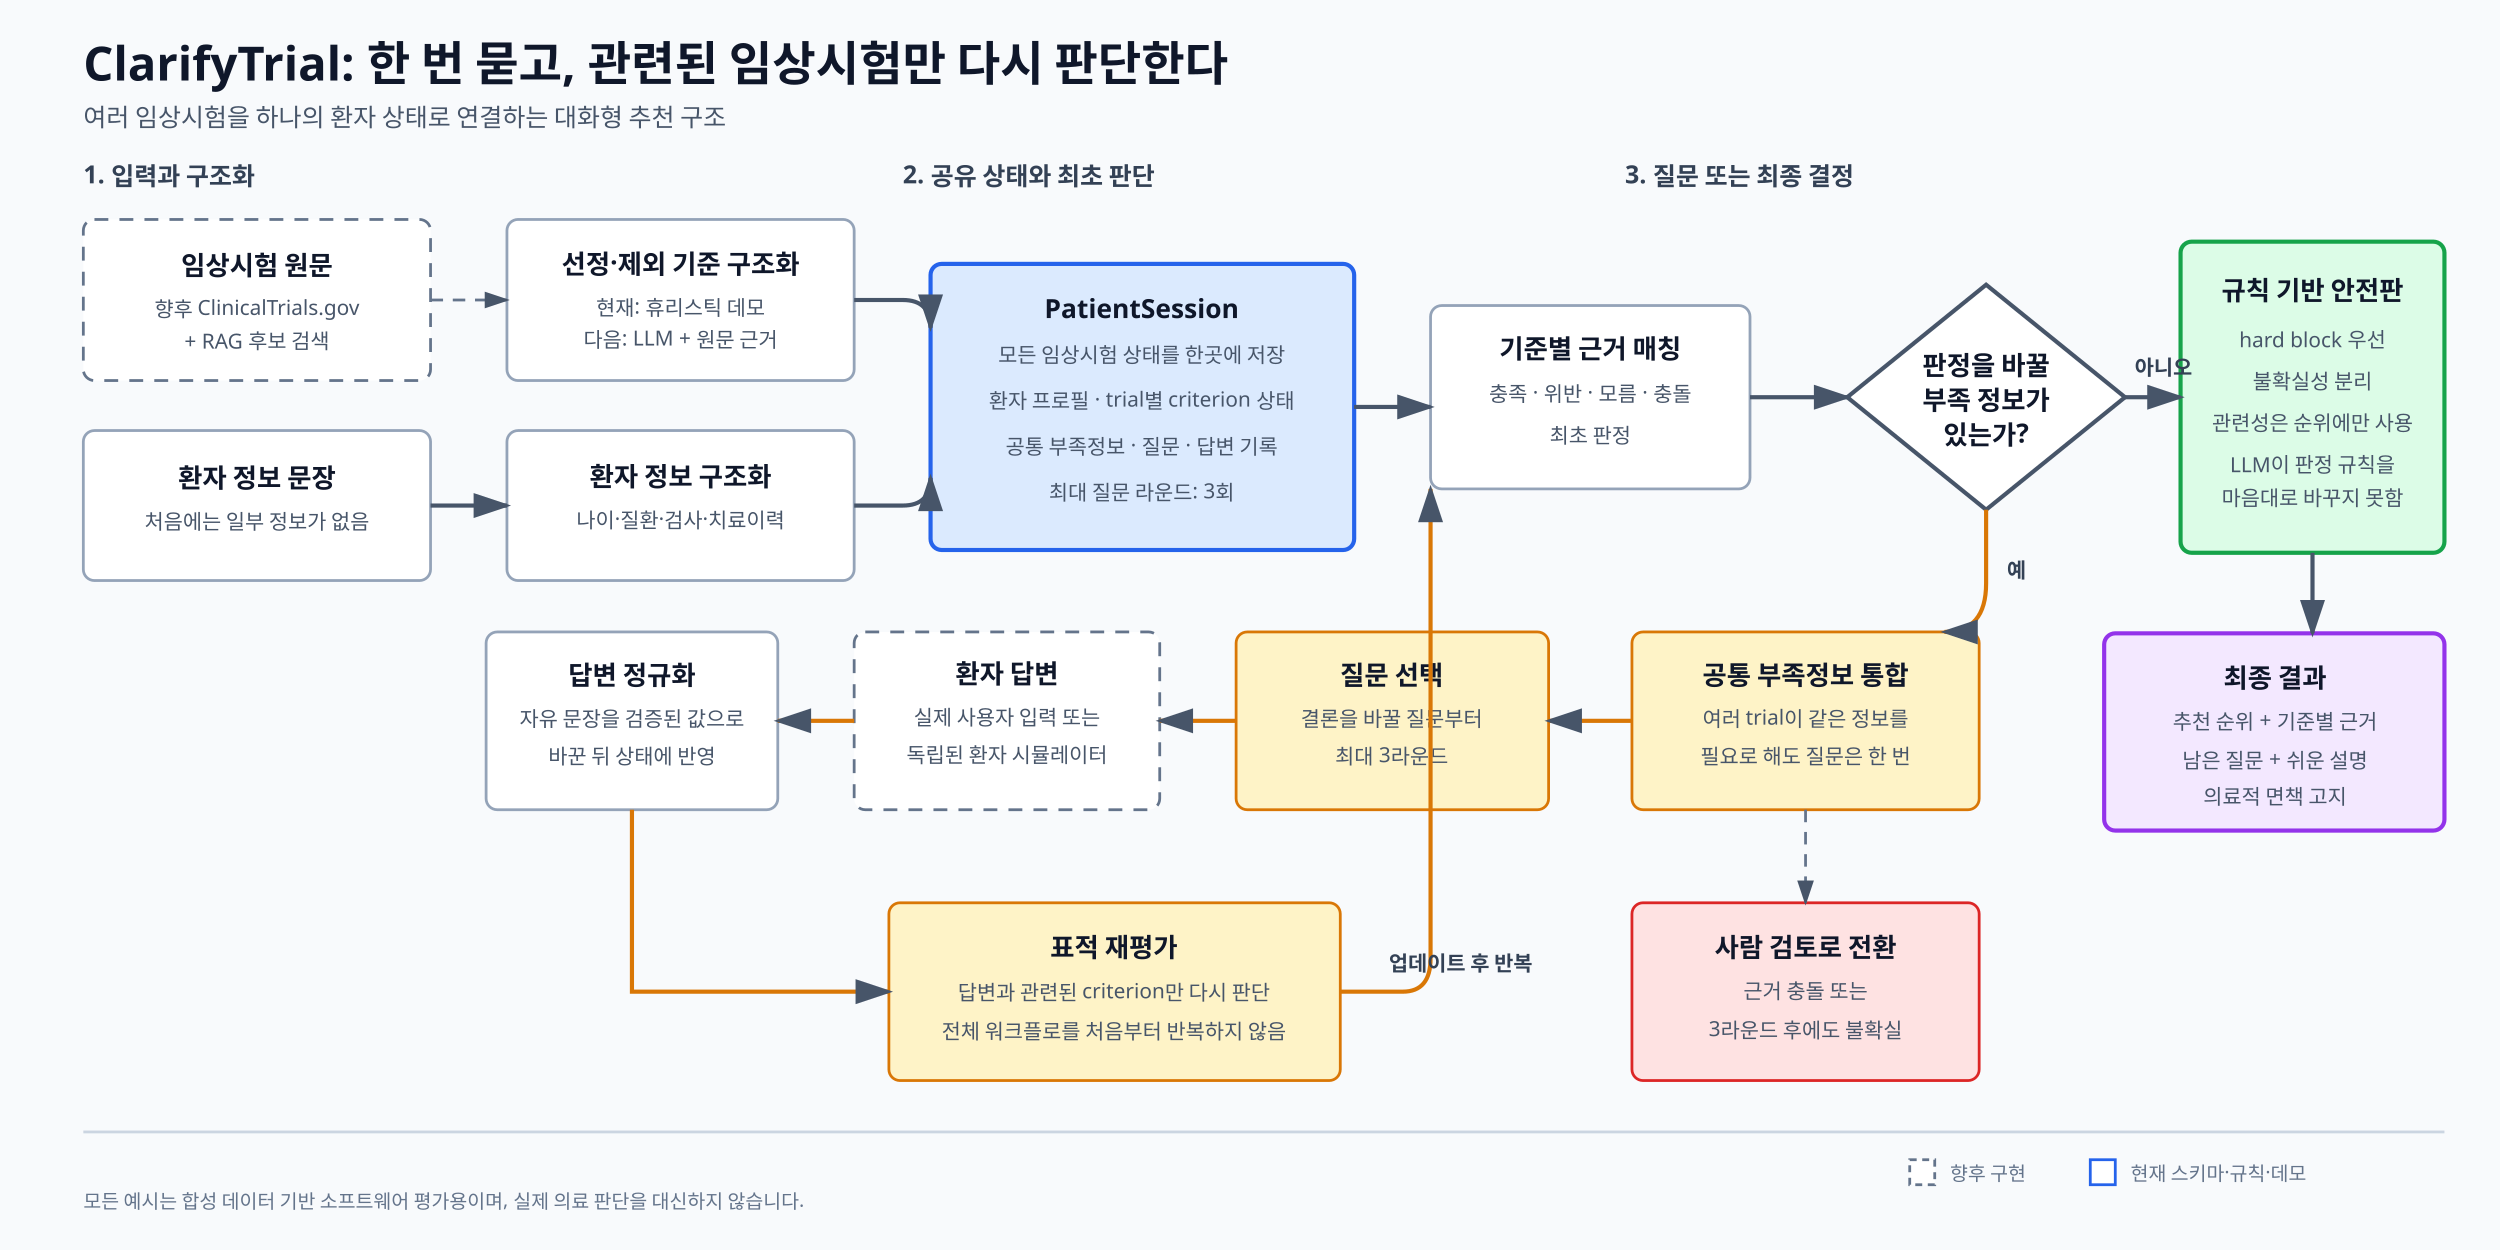
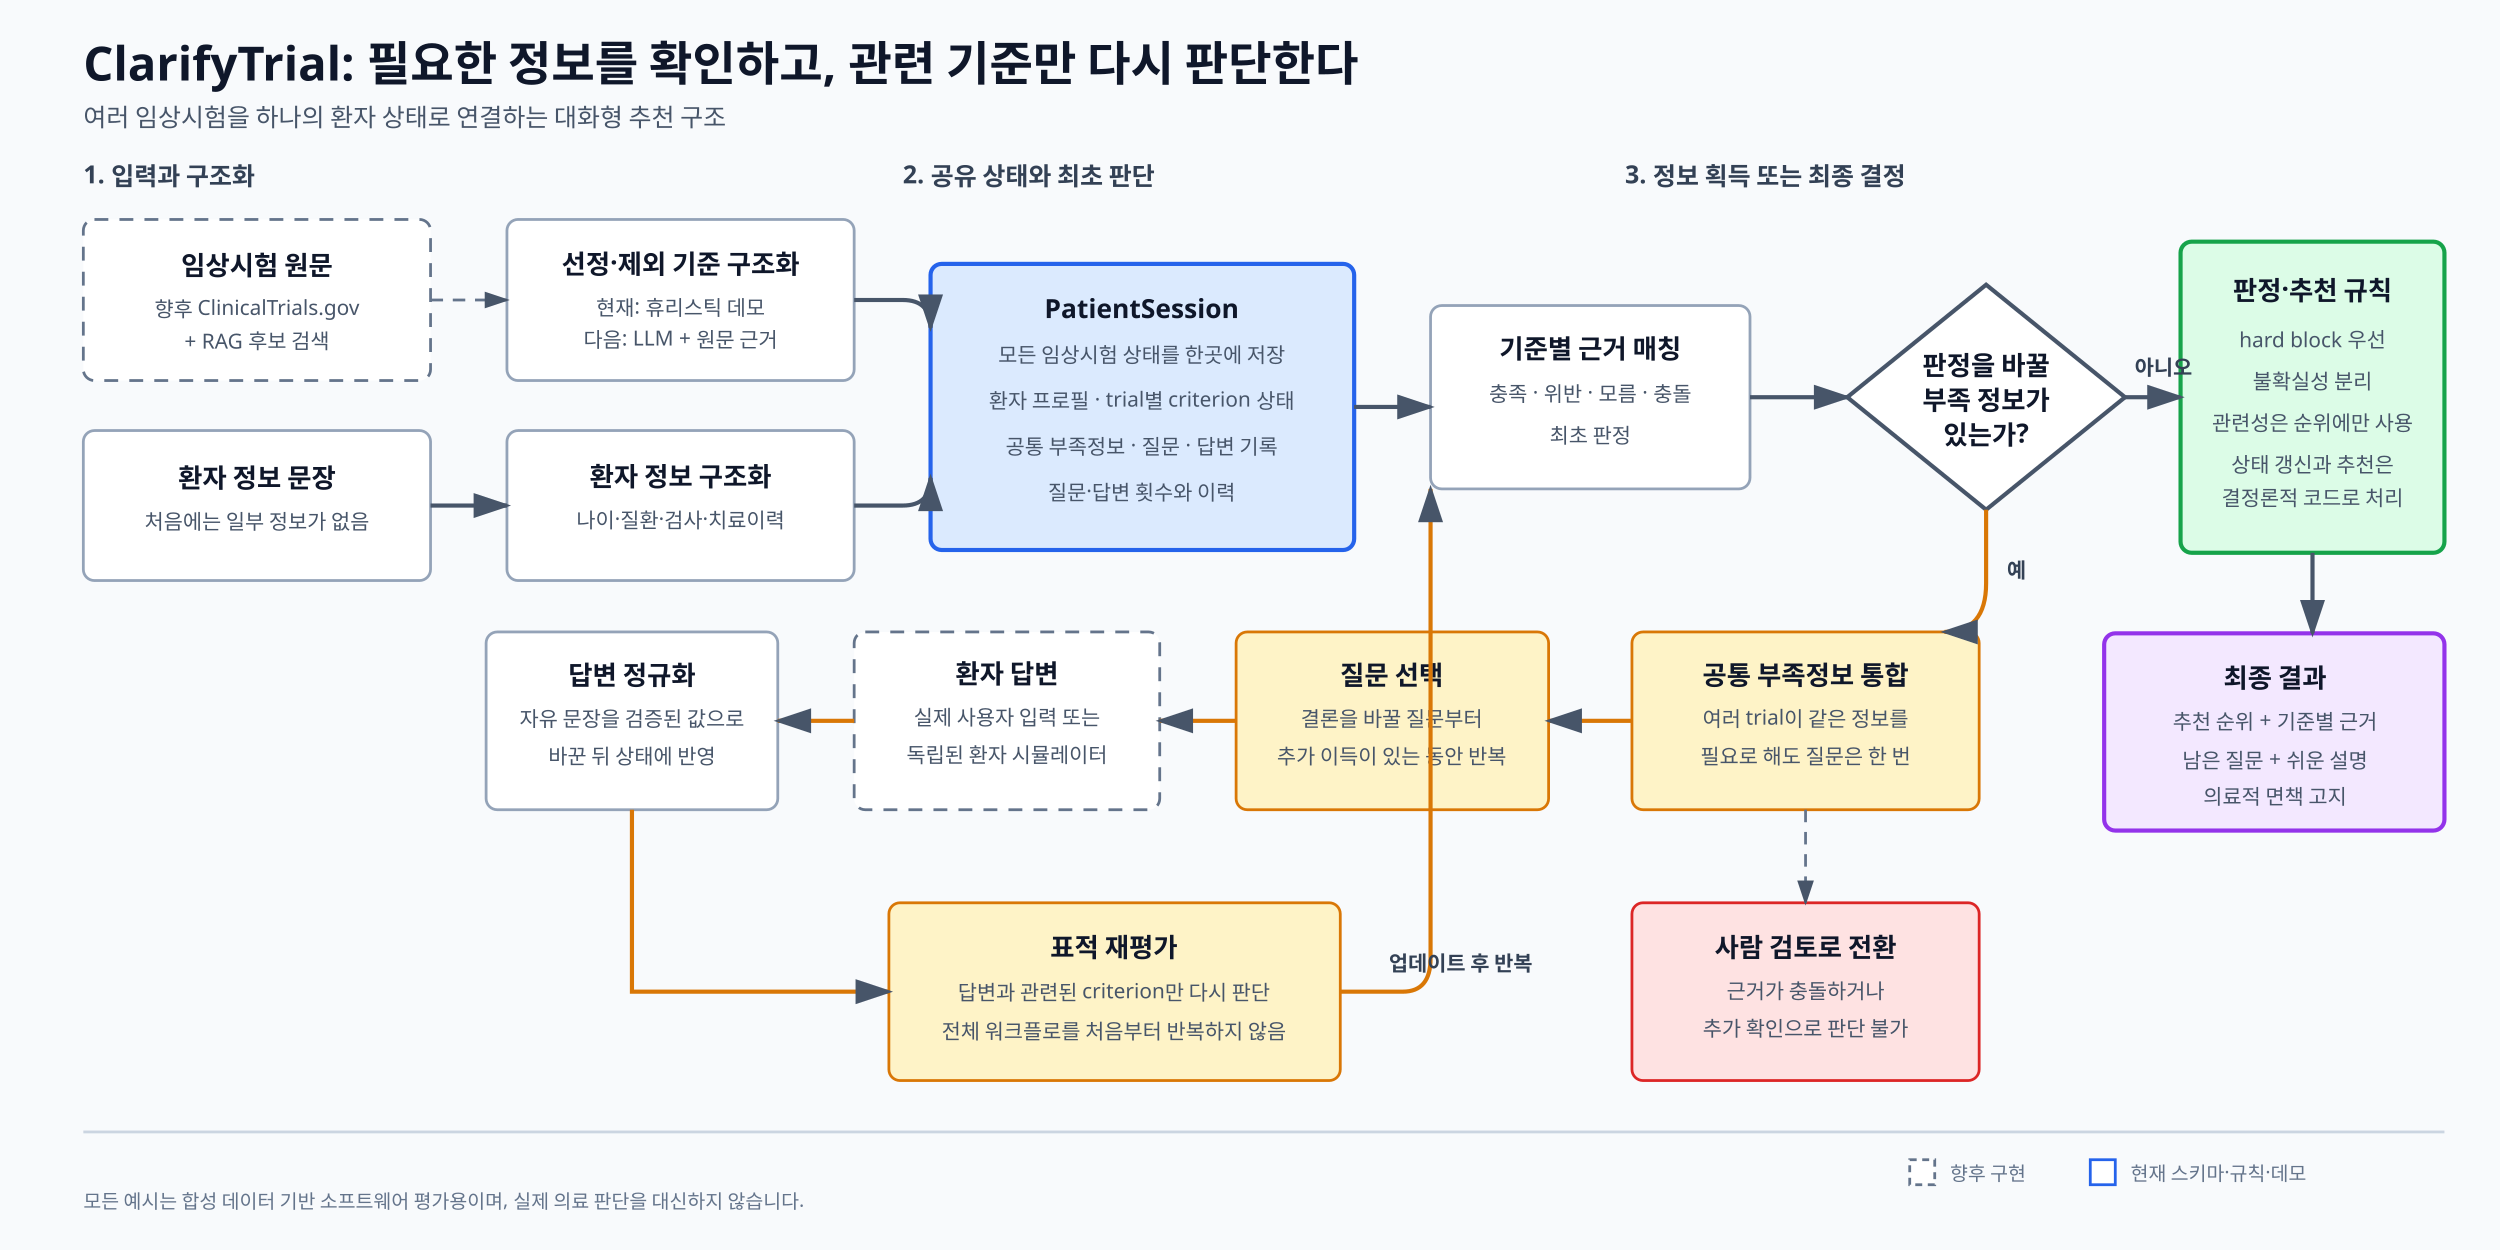
<svg xmlns="http://www.w3.org/2000/svg" width="1800" height="900" viewBox="0 0 1800 900" role="img" aria-labelledby="title desc">
  <defs>
    <marker id="arrow" markerWidth="10" markerHeight="10" refX="8" refY="3" orient="auto" markerUnits="strokeWidth">
      <path d="M0,0 L0,6 L9,3 z" fill="#475569" />
    </marker>
    <style>
      .bg { fill: #f8fafc; }
      .title { font: 700 34px 'Malgun Gothic', 'Apple SD Gothic Neo', sans-serif; fill: #0f172a; }
      .subtitle { font: 400 18px 'Malgun Gothic', 'Apple SD Gothic Neo', sans-serif; fill: #475569; }
      .section { font: 700 18px 'Malgun Gothic', 'Apple SD Gothic Neo', sans-serif; fill: #334155; }
      .label { font: 700 19px 'Malgun Gothic', 'Apple SD Gothic Neo', sans-serif; fill: #0f172a; text-anchor: middle; }
      .small { font: 400 15px 'Malgun Gothic', 'Apple SD Gothic Neo', sans-serif; fill: #475569; text-anchor: middle; }
      .tiny { font: 400 14px 'Malgun Gothic', 'Apple SD Gothic Neo', sans-serif; fill: #64748b; }
      .arrow-label { font: 700 15px 'Malgun Gothic', 'Apple SD Gothic Neo', sans-serif; fill: #334155; }
      .box { fill: #ffffff; stroke: #94a3b8; stroke-width: 2; rx: 8; }
      .future { fill: #ffffff; stroke: #64748b; stroke-width: 2; stroke-dasharray: 10 8; rx: 8; }
      .state { fill: #dbeafe; stroke: #2563eb; stroke-width: 3; rx: 8; }
      .question { fill: #fef3c7; stroke: #d97706; stroke-width: 2; rx: 8; }
      .rule { fill: #dcfce7; stroke: #16a34a; stroke-width: 3; rx: 8; }
      .review { fill: #fee2e2; stroke: #dc2626; stroke-width: 2; rx: 8; }
      .output { fill: #f3e8ff; stroke: #9333ea; stroke-width: 3; rx: 8; }
      .line { fill: none; stroke: #475569; stroke-width: 3; marker-end: url(#arrow); }
      .loop { fill: none; stroke: #d97706; stroke-width: 3; marker-end: url(#arrow); }
      .dashed-line { fill: none; stroke: #64748b; stroke-width: 2; stroke-dasharray: 9 7; marker-end: url(#arrow); }
    </style>
  </defs>
  <rect class="bg" width="1800" height="900" />
-   <text class="title" x="60" y="58">ClarifyTrial: 한 번 묻고, 관련된 임상시험만 다시 판단한다</text>
+   <text class="title" x="60" y="58">ClarifyTrial: 필요한 정보를 확인하고, 관련 기준만 다시 판단한다</text>
  <text class="subtitle" x="60" y="91">여러 임상시험을 하나의 환자 상태로 연결하는 대화형 추천 구조</text>
  <text class="section" x="60" y="132">1. 입력과 구조화</text>
  <text class="section" x="650" y="132">2. 공유 상태와 최초 판단</text>
-   <text class="section" x="1170" y="132">3. 질문 또는 최종 결정</text>
+   <text class="section" x="1170" y="132">3. 정보 획득 또는 최종 결정</text>
  <rect class="future" x="60" y="158" width="250" height="116" />
  <text class="label" x="185" y="198">임상시험 원문</text>
  <text class="small" x="185" y="228">향후 ClinicalTrials.gov</text>
  <text class="small" x="185" y="251">+ RAG 후보 검색</text>
  <rect class="box" x="60" y="310" width="250" height="108" />
  <text class="label" x="185" y="351">환자 정보 문장</text>
  <text class="small" x="185" y="381">처음에는 일부 정보가 없음</text>
  <rect class="box" x="365" y="158" width="250" height="116" />
  <text class="label" x="490" y="197">선정·제외 기준 구조화</text>
  <text class="small" x="490" y="227">현재: 휴리스틱 데모</text>
  <text class="small" x="490" y="250">다음: LLM + 원문 근거</text>
  <rect class="box" x="365" y="310" width="250" height="108" />
  <text class="label" x="490" y="350">환자 정보 구조화</text>
  <text class="small" x="490" y="380">나이·질환·검사·치료이력</text>
  <path class="dashed-line" d="M310 216 H365" />
  <path class="line" d="M310 364 H365" />
  <rect class="state" x="670" y="190" width="305" height="206" />
  <text class="label" x="822" y="229">PatientSession</text>
  <text class="small" x="822" y="261">모든 임상시험 상태를 한곳에 저장</text>
  <text class="small" x="822" y="294">환자 프로필 · trial별 criterion 상태</text>
  <text class="small" x="822" y="327">공통 부족정보 · 질문 · 답변 기록</text>
-   <text class="small" x="822" y="360">최대 질문 라운드: 3회</text>
+   <text class="small" x="822" y="360">질문·답변 횟수와 이력</text>
  <path class="line" d="M615 216 H650 Q670 216 670 236" />
  <path class="line" d="M615 364 H650 Q670 364 670 344" />
  <rect class="box" x="1030" y="220" width="230" height="132" />
  <text class="label" x="1145" y="258">기준별 근거 매칭</text>
  <text class="small" x="1145" y="289">충족 · 위반 · 모름 · 충돌</text>
  <text class="small" x="1145" y="319">최초 판정</text>
  <path class="line" d="M975 293 H1030" />
  <polygon points="1330,286 1430,205 1530,286 1430,367" fill="#ffffff" stroke="#475569" stroke-width="3" />
  <text class="label" x="1430" y="270">판정을 바꿀</text>
  <text class="label" x="1430" y="295">부족 정보가</text>
  <text class="label" x="1430" y="320">있는가?</text>
  <path class="line" d="M1260 286 H1330" />
  <rect class="rule" x="1570" y="174" width="190" height="224" />
-   <text class="label" x="1665" y="216">규칙 기반 안전판</text>
+   <text class="label" x="1665" y="216">판정·추천 규칙</text>
  <text class="small" x="1665" y="250">hard block 우선</text>
  <text class="small" x="1665" y="280">불확실성 분리</text>
  <text class="small" x="1665" y="310">관련성은 순위에만 사용</text>
-   <text class="small" x="1665" y="340">LLM이 판정 규칙을</text>
-   <text class="small" x="1665" y="364">마음대로 바꾸지 못함</text>
+   <text class="small" x="1665" y="340">상태 갱신과 추천은</text>
+   <text class="small" x="1665" y="364">결정론적 코드로 처리</text>
  <path class="line" d="M1530 286 H1570" />
  <text class="arrow-label" x="1537" y="270">아니오</text>
  <rect class="output" x="1515" y="456" width="245" height="142" />
  <text class="label" x="1638" y="495">최종 결과</text>
  <text class="small" x="1638" y="525">추천 순위 + 기준별 근거</text>
  <text class="small" x="1638" y="553">남은 질문 + 쉬운 설명</text>
  <text class="small" x="1638" y="579">의료적 면책 고지</text>
  <path class="line" d="M1665 398 V456" />
  <rect class="question" x="1175" y="455" width="250" height="128" />
  <text class="label" x="1300" y="493">공통 부족정보 통합</text>
  <text class="small" x="1300" y="523">여러 trial이 같은 정보를</text>
  <text class="small" x="1300" y="550">필요로 해도 질문은 한 번</text>
  <path class="loop" d="M1430 367 V420 Q1430 455 1400 455" />
  <text class="arrow-label" x="1445" y="416">예</text>
  <rect class="question" x="890" y="455" width="225" height="128" />
  <text class="label" x="1002" y="493">질문 선택</text>
  <text class="small" x="1002" y="523">결론을 바꿀 질문부터</text>
-   <text class="small" x="1002" y="550">최대 3라운드</text>
+   <text class="small" x="1002" y="550">추가 이득이 있는 동안 반복</text>
  <path class="loop" d="M1175 519 H1115" />
  <rect class="future" x="615" y="455" width="220" height="128" />
  <text class="label" x="725" y="492">환자 답변</text>
  <text class="small" x="725" y="522">실제 사용자 입력 또는</text>
  <text class="small" x="725" y="549">독립된 환자 시뮬레이터</text>
  <path class="loop" d="M890 519 H835" />
  <rect class="box" x="350" y="455" width="210" height="128" />
  <text class="label" x="455" y="493">답변 정규화</text>
  <text class="small" x="455" y="523">자유 문장을 검증된 값으로</text>
  <text class="small" x="455" y="550">바꾼 뒤 상태에 반영</text>
  <path class="loop" d="M615 519 H560" />
  <rect class="question" x="640" y="650" width="325" height="128" />
  <text class="label" x="802" y="689">표적 재평가</text>
  <text class="small" x="802" y="720">답변과 관련된 criterion만 다시 판단</text>
  <text class="small" x="802" y="748">전체 워크플로를 처음부터 반복하지 않음</text>
  <path class="loop" d="M455 583 V714 H640" />
  <path class="loop" d="M965 714 H1010 Q1030 714 1030 690 V352" />
  <text class="arrow-label" x="1000" y="699">업데이트 후 반복</text>
  <rect class="review" x="1175" y="650" width="250" height="128" />
  <text class="label" x="1300" y="689">사람 검토로 전환</text>
-   <text class="small" x="1300" y="719">근거 충돌 또는</text>
-   <text class="small" x="1300" y="746">3라운드 후에도 불확실</text>
+   <text class="small" x="1300" y="719">근거가 충돌하거나</text>
+   <text class="small" x="1300" y="746">추가 확인으로 판단 불가</text>
  <path class="dashed-line" d="M1300 583 V650" />
  <line x1="60" y1="815" x2="1760" y2="815" stroke="#cbd5e1" stroke-width="2" />
  <rect x="1375" y="835" width="18" height="18" fill="#ffffff" stroke="#64748b" stroke-width="2" stroke-dasharray="5 4" />
  <text class="tiny" x="1404" y="850">향후 구현</text>
  <rect x="1505" y="835" width="18" height="18" fill="#ffffff" stroke="#2563eb" stroke-width="2" />
  <text class="tiny" x="1534" y="850">현재 스키마·규칙·데모</text>
  <text class="tiny" x="60" y="870">모든 예시는 합성 데이터 기반 소프트웨어 평가용이며, 실제 의료 판단을 대신하지 않습니다.</text>
</svg>
